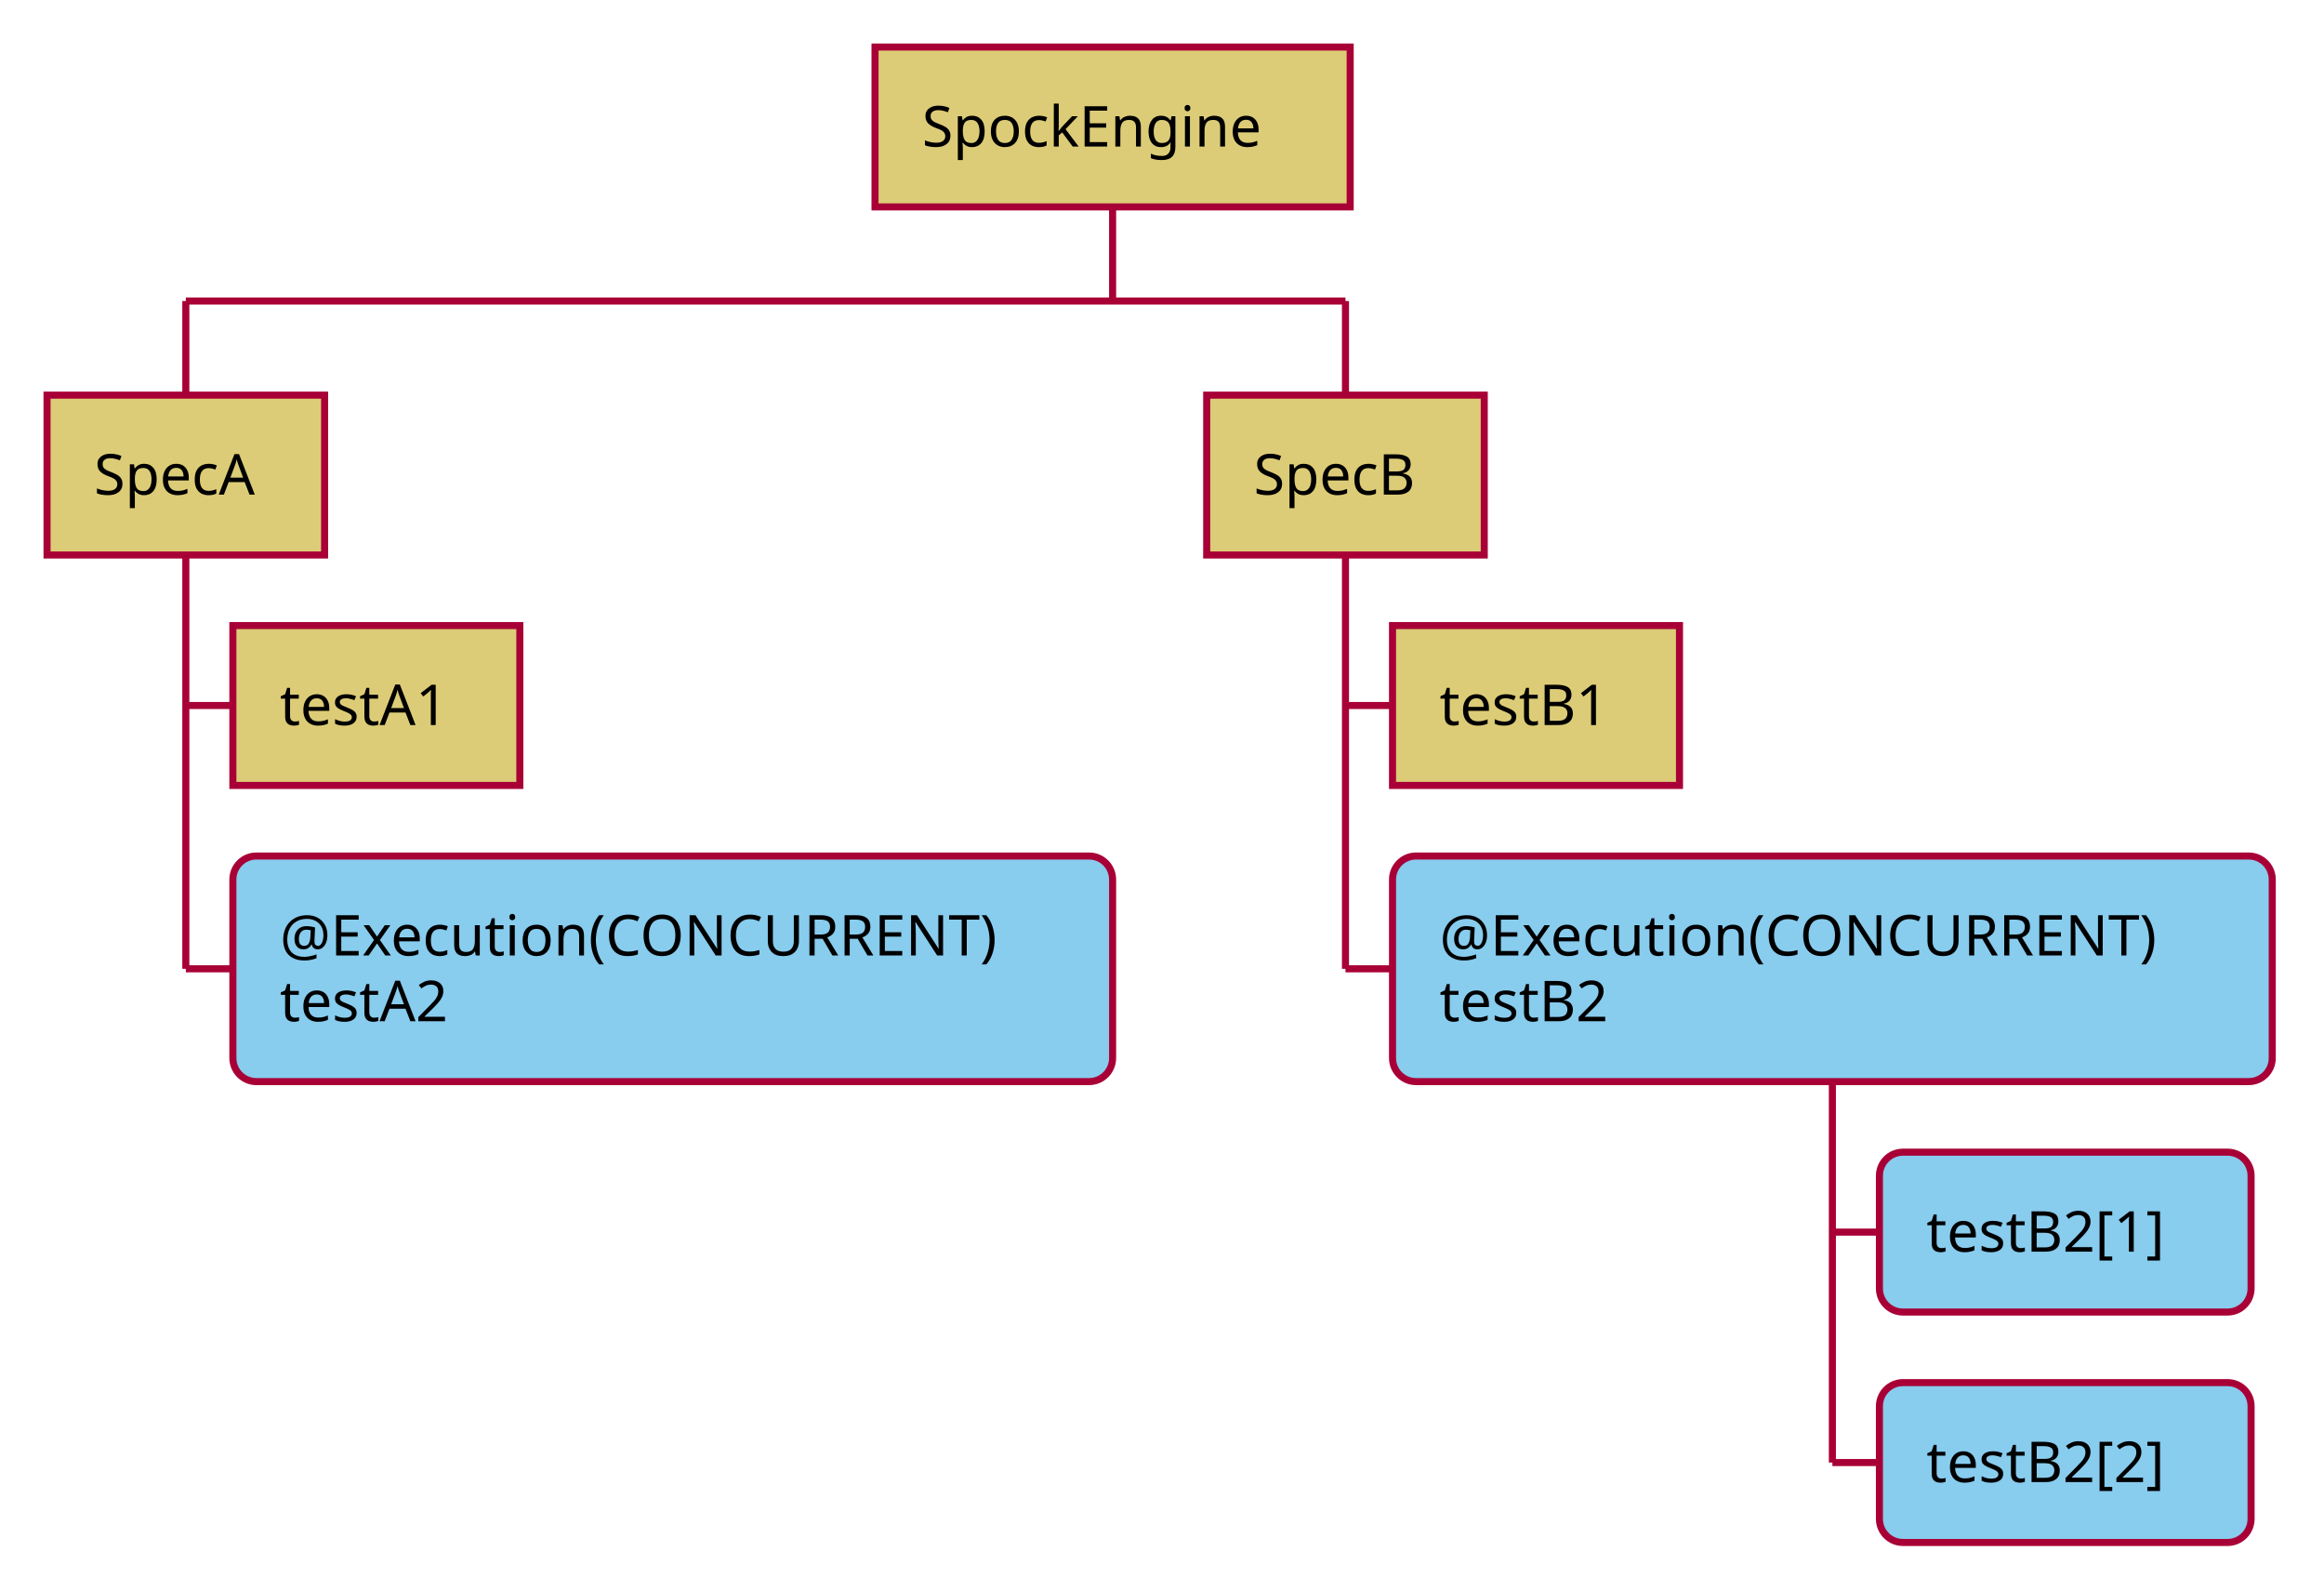
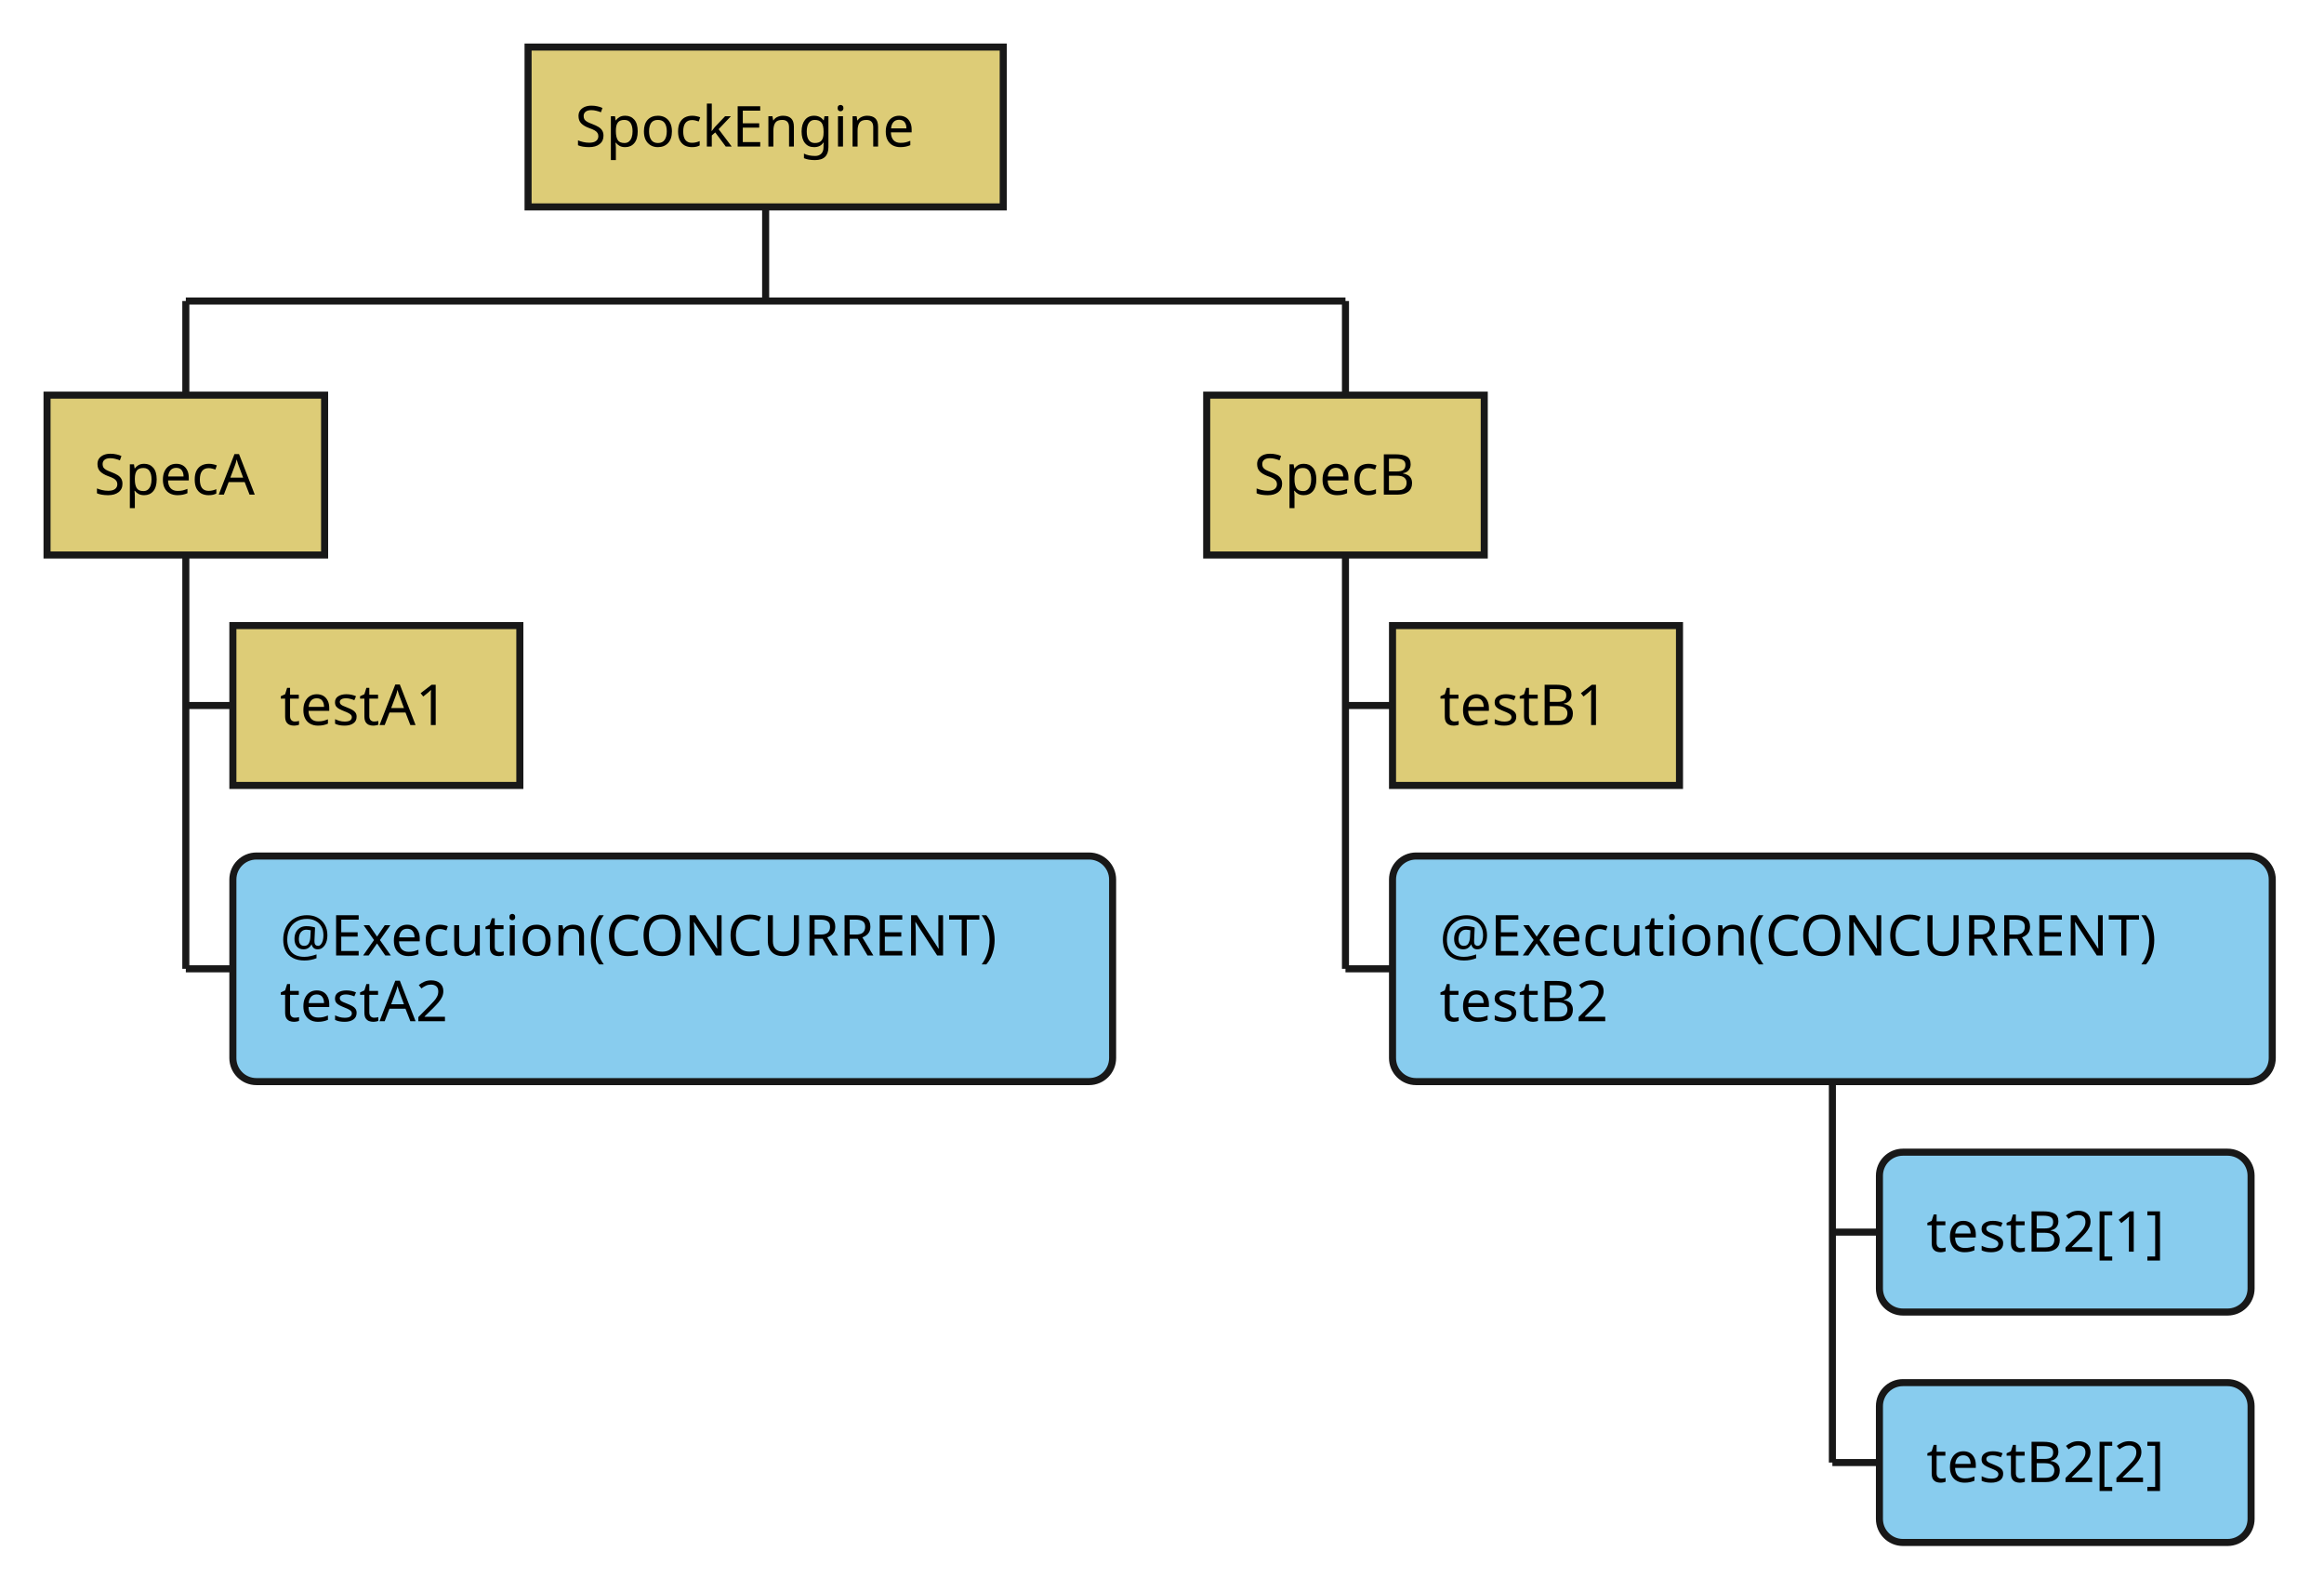
- <svg xmlns="http://www.w3.org/2000/svg" contentScriptType="application/ecmascript" contentStyleType="text/css" height="338px" preserveAspectRatio="none" style="width:494px;height:338px;" version="1.1" viewBox="0 0 494 338" width="494px" zoomAndPan="magnify">
+ <svg xmlns="http://www.w3.org/2000/svg" contentStyleType="text/css" height="338px" preserveAspectRatio="none" style="width:494px;height:338px;background:#DDCC77;" version="1.1" viewBox="0 0 494 338" width="494px" zoomAndPan="magnify">
  <defs />
  <g>
-     <rect fill="#DDCC77" height="33.969" style="stroke: #A80036; stroke-width: 1.5;" width="101" x="186" y="10" />
-     <text fill="#000000" font-family="sans-serif" font-size="12" lengthAdjust="spacingAndGlyphs" textLength="81" x="196" y="31.139">
-       SpockEngine
-     </text>
-     <line style="stroke: #A80036; stroke-width: 1.5;" x1="236.5" x2="236.5" y1="43.969" y2="63.969" />
-     <line style="stroke: #A80036; stroke-width: 1.5;" x1="39.5" x2="39.5" y1="63.969" y2="83.969" />
-     <rect fill="#DDCC77" height="33.969" style="stroke: #A80036; stroke-width: 1.5;" width="59" x="10" y="83.969" />
-     <text fill="#000000" font-family="sans-serif" font-size="12" lengthAdjust="spacingAndGlyphs" textLength="39" x="20" y="105.107">
-       SpecA
-     </text>
-     <line style="stroke: #A80036; stroke-width: 1.5;" x1="39.5" x2="49.5" y1="149.922" y2="149.922" />
-     <rect fill="#DDCC77" height="33.969" style="stroke: #A80036; stroke-width: 1.5;" width="61" x="49.5" y="132.938" />
-     <text fill="#000000" font-family="sans-serif" font-size="12" lengthAdjust="spacingAndGlyphs" textLength="41" x="59.5" y="154.076">
-       testA1
-     </text>
-     <line style="stroke: #A80036; stroke-width: 1.5;" x1="39.5" x2="49.5" y1="205.875" y2="205.875" />
-     <rect fill="#88CCEE" height="47.938" rx="5" ry="5" style="stroke: #A80036; stroke-width: 1.5;" width="187" x="49.5" y="181.906" />
-     <text fill="#000000" font-family="sans-serif" font-size="12" lengthAdjust="spacingAndGlyphs" textLength="167" x="59.5" y="203.045">
-       @Execution(CONCURRENT)
-     </text>
-     <text fill="#000000" font-family="sans-serif" font-size="12" lengthAdjust="spacingAndGlyphs" textLength="41" x="59.5" y="217.014">
-       testA2
-     </text>
-     <line style="stroke: #A80036; stroke-width: 1.5;" x1="39.5" x2="39.5" y1="117.938" y2="205.875" />
-     <line style="stroke: #A80036; stroke-width: 1.5;" x1="286" x2="286" y1="63.969" y2="83.969" />
-     <rect fill="#DDCC77" height="33.969" style="stroke: #A80036; stroke-width: 1.5;" width="59" x="256.5" y="83.969" />
-     <text fill="#000000" font-family="sans-serif" font-size="12" lengthAdjust="spacingAndGlyphs" textLength="39" x="266.5" y="105.107">
-       SpecB
-     </text>
-     <line style="stroke: #A80036; stroke-width: 1.5;" x1="286" x2="296" y1="149.922" y2="149.922" />
-     <rect fill="#DDCC77" height="33.969" style="stroke: #A80036; stroke-width: 1.5;" width="61" x="296" y="132.938" />
-     <text fill="#000000" font-family="sans-serif" font-size="12" lengthAdjust="spacingAndGlyphs" textLength="41" x="306" y="154.076">
-       testB1
-     </text>
-     <line style="stroke: #A80036; stroke-width: 1.5;" x1="286" x2="296" y1="205.875" y2="205.875" />
-     <rect fill="#88CCEE" height="47.938" rx="5" ry="5" style="stroke: #A80036; stroke-width: 1.5;" width="187" x="296" y="181.906" />
-     <text fill="#000000" font-family="sans-serif" font-size="12" lengthAdjust="spacingAndGlyphs" textLength="167" x="306" y="203.045">
-       @Execution(CONCURRENT)
-     </text>
-     <text fill="#000000" font-family="sans-serif" font-size="12" lengthAdjust="spacingAndGlyphs" textLength="41" x="306" y="217.014">
-       testB2
-     </text>
-     <line style="stroke: #A80036; stroke-width: 1.5;" x1="389.5" x2="399.5" y1="261.828" y2="261.828" />
-     <rect fill="#88CCEE" height="33.969" rx="5" ry="5" style="stroke: #A80036; stroke-width: 1.5;" width="79" x="399.5" y="244.844" />
-     <text fill="#000000" font-family="sans-serif" font-size="12" lengthAdjust="spacingAndGlyphs" textLength="59" x="409.5" y="265.982">
-       testB2[1]
-     </text>
-     <line style="stroke: #A80036; stroke-width: 1.5;" x1="389.5" x2="399.5" y1="310.797" y2="310.797" />
-     <rect fill="#88CCEE" height="33.969" rx="5" ry="5" style="stroke: #A80036; stroke-width: 1.5;" width="79" x="399.5" y="293.812" />
-     <text fill="#000000" font-family="sans-serif" font-size="12" lengthAdjust="spacingAndGlyphs" textLength="59" x="409.5" y="314.951">
-       testB2[2]
-     </text>
-     <line style="stroke: #A80036; stroke-width: 1.5;" x1="389.5" x2="389.5" y1="229.844" y2="310.797" />
-     <line style="stroke: #A80036; stroke-width: 1.5;" x1="286" x2="286" y1="117.938" y2="205.875" />
-     <line style="stroke: #A80036; stroke-width: 1.5;" x1="39.5" x2="286" y1="63.969" y2="63.969" />
+     <line style="stroke:#181818;stroke-width:1.5;" x1="39.5" x2="39.5" y1="63.969" y2="83.969" />
+     <rect fill="#DDCC77" height="33.969" style="stroke:#181818;stroke-width:1.5;" width="59" x="10" y="83.969" />
+     <text fill="#000000" font-family="sans-serif" font-size="12" lengthAdjust="spacing" textLength="39" x="20" y="105.107">SpecA</text>
+     <line style="stroke:#181818;stroke-width:1.5;" x1="39.5" x2="49.5" y1="149.922" y2="149.922" />
+     <rect fill="#DDCC77" height="33.969" style="stroke:#181818;stroke-width:1.5;" width="61" x="49.5" y="132.938" />
+     <text fill="#000000" font-family="sans-serif" font-size="12" lengthAdjust="spacing" textLength="41" x="59.5" y="154.076">testA1</text>
+     <line style="stroke:#181818;stroke-width:1.5;" x1="39.5" x2="49.5" y1="205.875" y2="205.875" />
+     <rect fill="#88CCEE" height="47.938" rx="5" ry="5" style="stroke:#181818;stroke-width:1.5;" width="187" x="49.5" y="181.906" />
+     <text fill="#000000" font-family="sans-serif" font-size="12" lengthAdjust="spacing" textLength="167" x="59.5" y="203.045">@Execution(CONCURRENT)</text>
+     <text fill="#000000" font-family="sans-serif" font-size="12" lengthAdjust="spacing" textLength="41" x="59.5" y="217.014">testA2</text>
+     <line style="stroke:#181818;stroke-width:1.5;" x1="39.5" x2="39.5" y1="117.938" y2="205.875" />
+     <line style="stroke:#181818;stroke-width:1.5;" x1="286" x2="286" y1="63.969" y2="83.969" />
+     <rect fill="#DDCC77" height="33.969" style="stroke:#181818;stroke-width:1.5;" width="59" x="256.5" y="83.969" />
+     <text fill="#000000" font-family="sans-serif" font-size="12" lengthAdjust="spacing" textLength="39" x="266.5" y="105.107">SpecB</text>
+     <line style="stroke:#181818;stroke-width:1.5;" x1="286" x2="296" y1="149.922" y2="149.922" />
+     <rect fill="#DDCC77" height="33.969" style="stroke:#181818;stroke-width:1.5;" width="61" x="296" y="132.938" />
+     <text fill="#000000" font-family="sans-serif" font-size="12" lengthAdjust="spacing" textLength="41" x="306" y="154.076">testB1</text>
+     <line style="stroke:#181818;stroke-width:1.5;" x1="286" x2="296" y1="205.875" y2="205.875" />
+     <rect fill="#88CCEE" height="47.938" rx="5" ry="5" style="stroke:#181818;stroke-width:1.5;" width="187" x="296" y="181.906" />
+     <text fill="#000000" font-family="sans-serif" font-size="12" lengthAdjust="spacing" textLength="167" x="306" y="203.045">@Execution(CONCURRENT)</text>
+     <text fill="#000000" font-family="sans-serif" font-size="12" lengthAdjust="spacing" textLength="41" x="306" y="217.014">testB2</text>
+     <line style="stroke:#181818;stroke-width:1.5;" x1="389.5" x2="399.5" y1="261.828" y2="261.828" />
+     <rect fill="#88CCEE" height="33.969" rx="5" ry="5" style="stroke:#181818;stroke-width:1.5;" width="79" x="399.5" y="244.844" />
+     <text fill="#000000" font-family="sans-serif" font-size="12" lengthAdjust="spacing" textLength="59" x="409.5" y="265.982">testB2[1]</text>
+     <line style="stroke:#181818;stroke-width:1.5;" x1="389.5" x2="399.5" y1="310.797" y2="310.797" />
+     <rect fill="#88CCEE" height="33.969" rx="5" ry="5" style="stroke:#181818;stroke-width:1.5;" width="79" x="399.5" y="293.812" />
+     <text fill="#000000" font-family="sans-serif" font-size="12" lengthAdjust="spacing" textLength="59" x="409.5" y="314.951">testB2[2]</text>
+     <line style="stroke:#181818;stroke-width:1.5;" x1="389.5" x2="389.5" y1="229.844" y2="310.797" />
+     <line style="stroke:#181818;stroke-width:1.5;" x1="286" x2="286" y1="117.938" y2="205.875" />
+     <line style="stroke:#181818;stroke-width:1.5;" x1="39.5" x2="286" y1="63.969" y2="63.969" />
+     <rect fill="#DDCC77" height="33.969" style="stroke:#181818;stroke-width:1.5;" width="101" x="112.25" y="10" />
+     <text fill="#000000" font-family="sans-serif" font-size="12" lengthAdjust="spacing" textLength="81" x="122.25" y="31.139">SpockEngine</text>
+     <line style="stroke:#181818;stroke-width:1.5;" x1="162.75" x2="162.75" y1="43.969" y2="63.969" />
  </g>
</svg>
